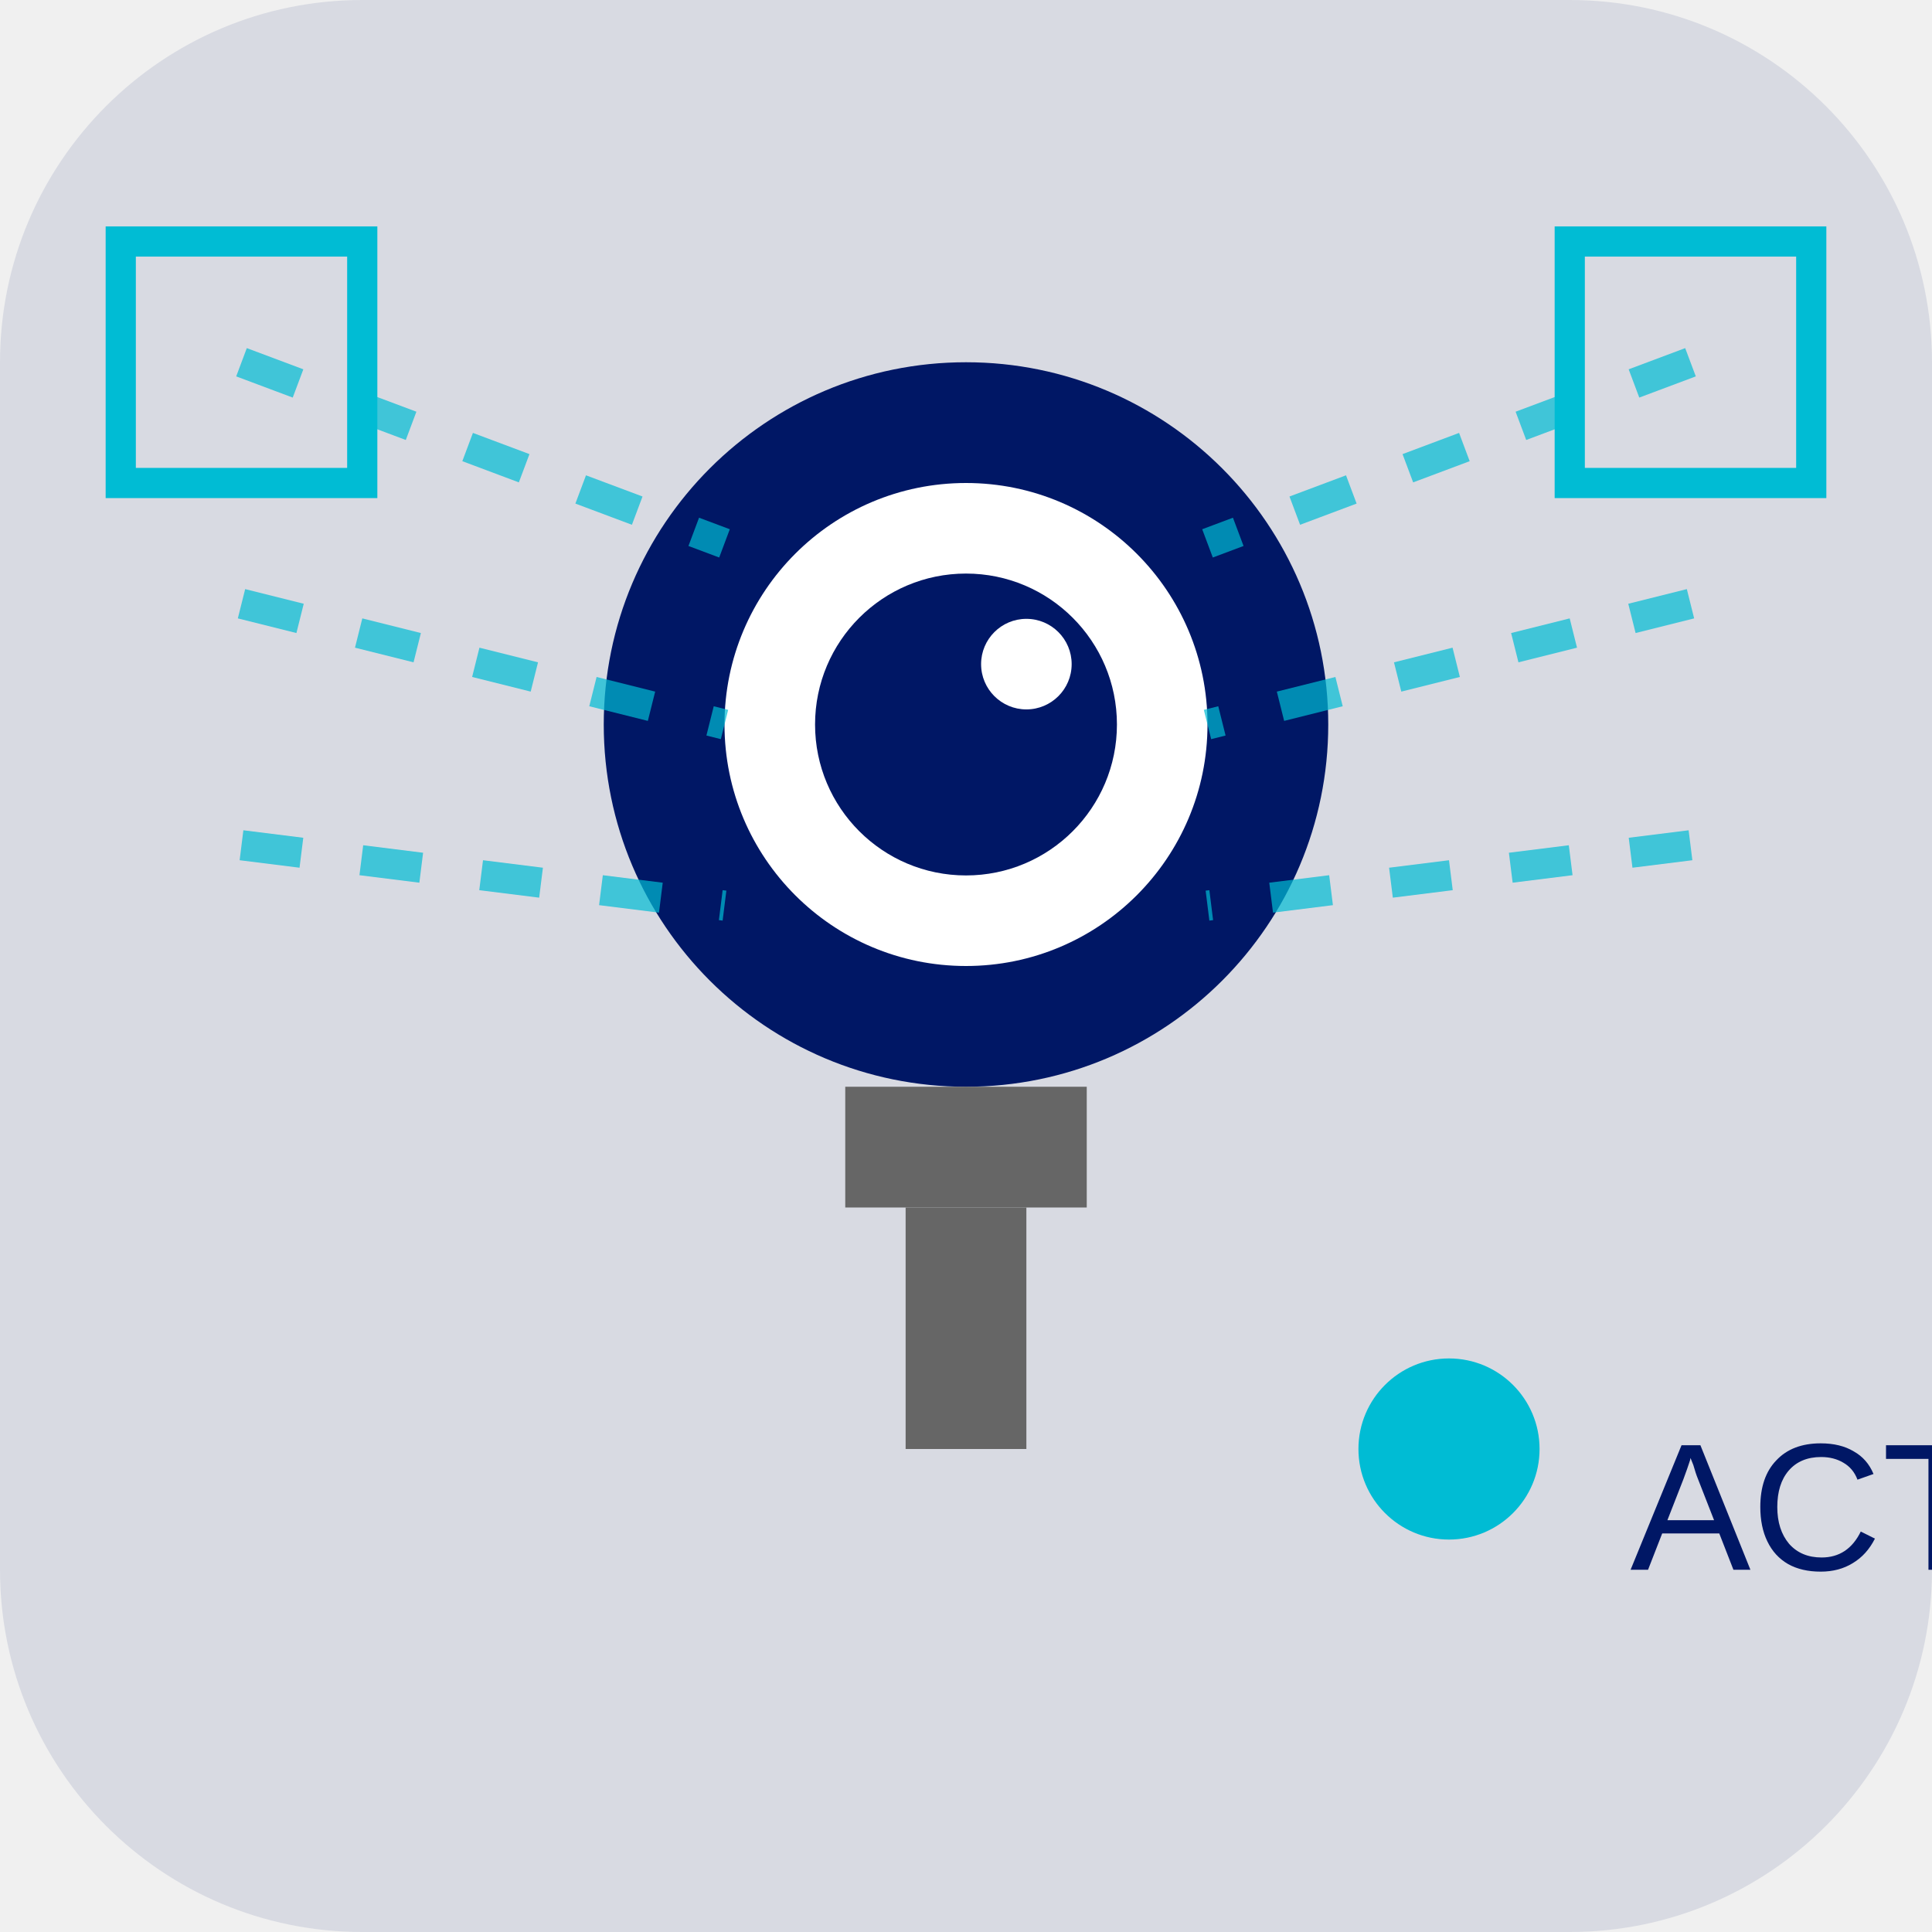
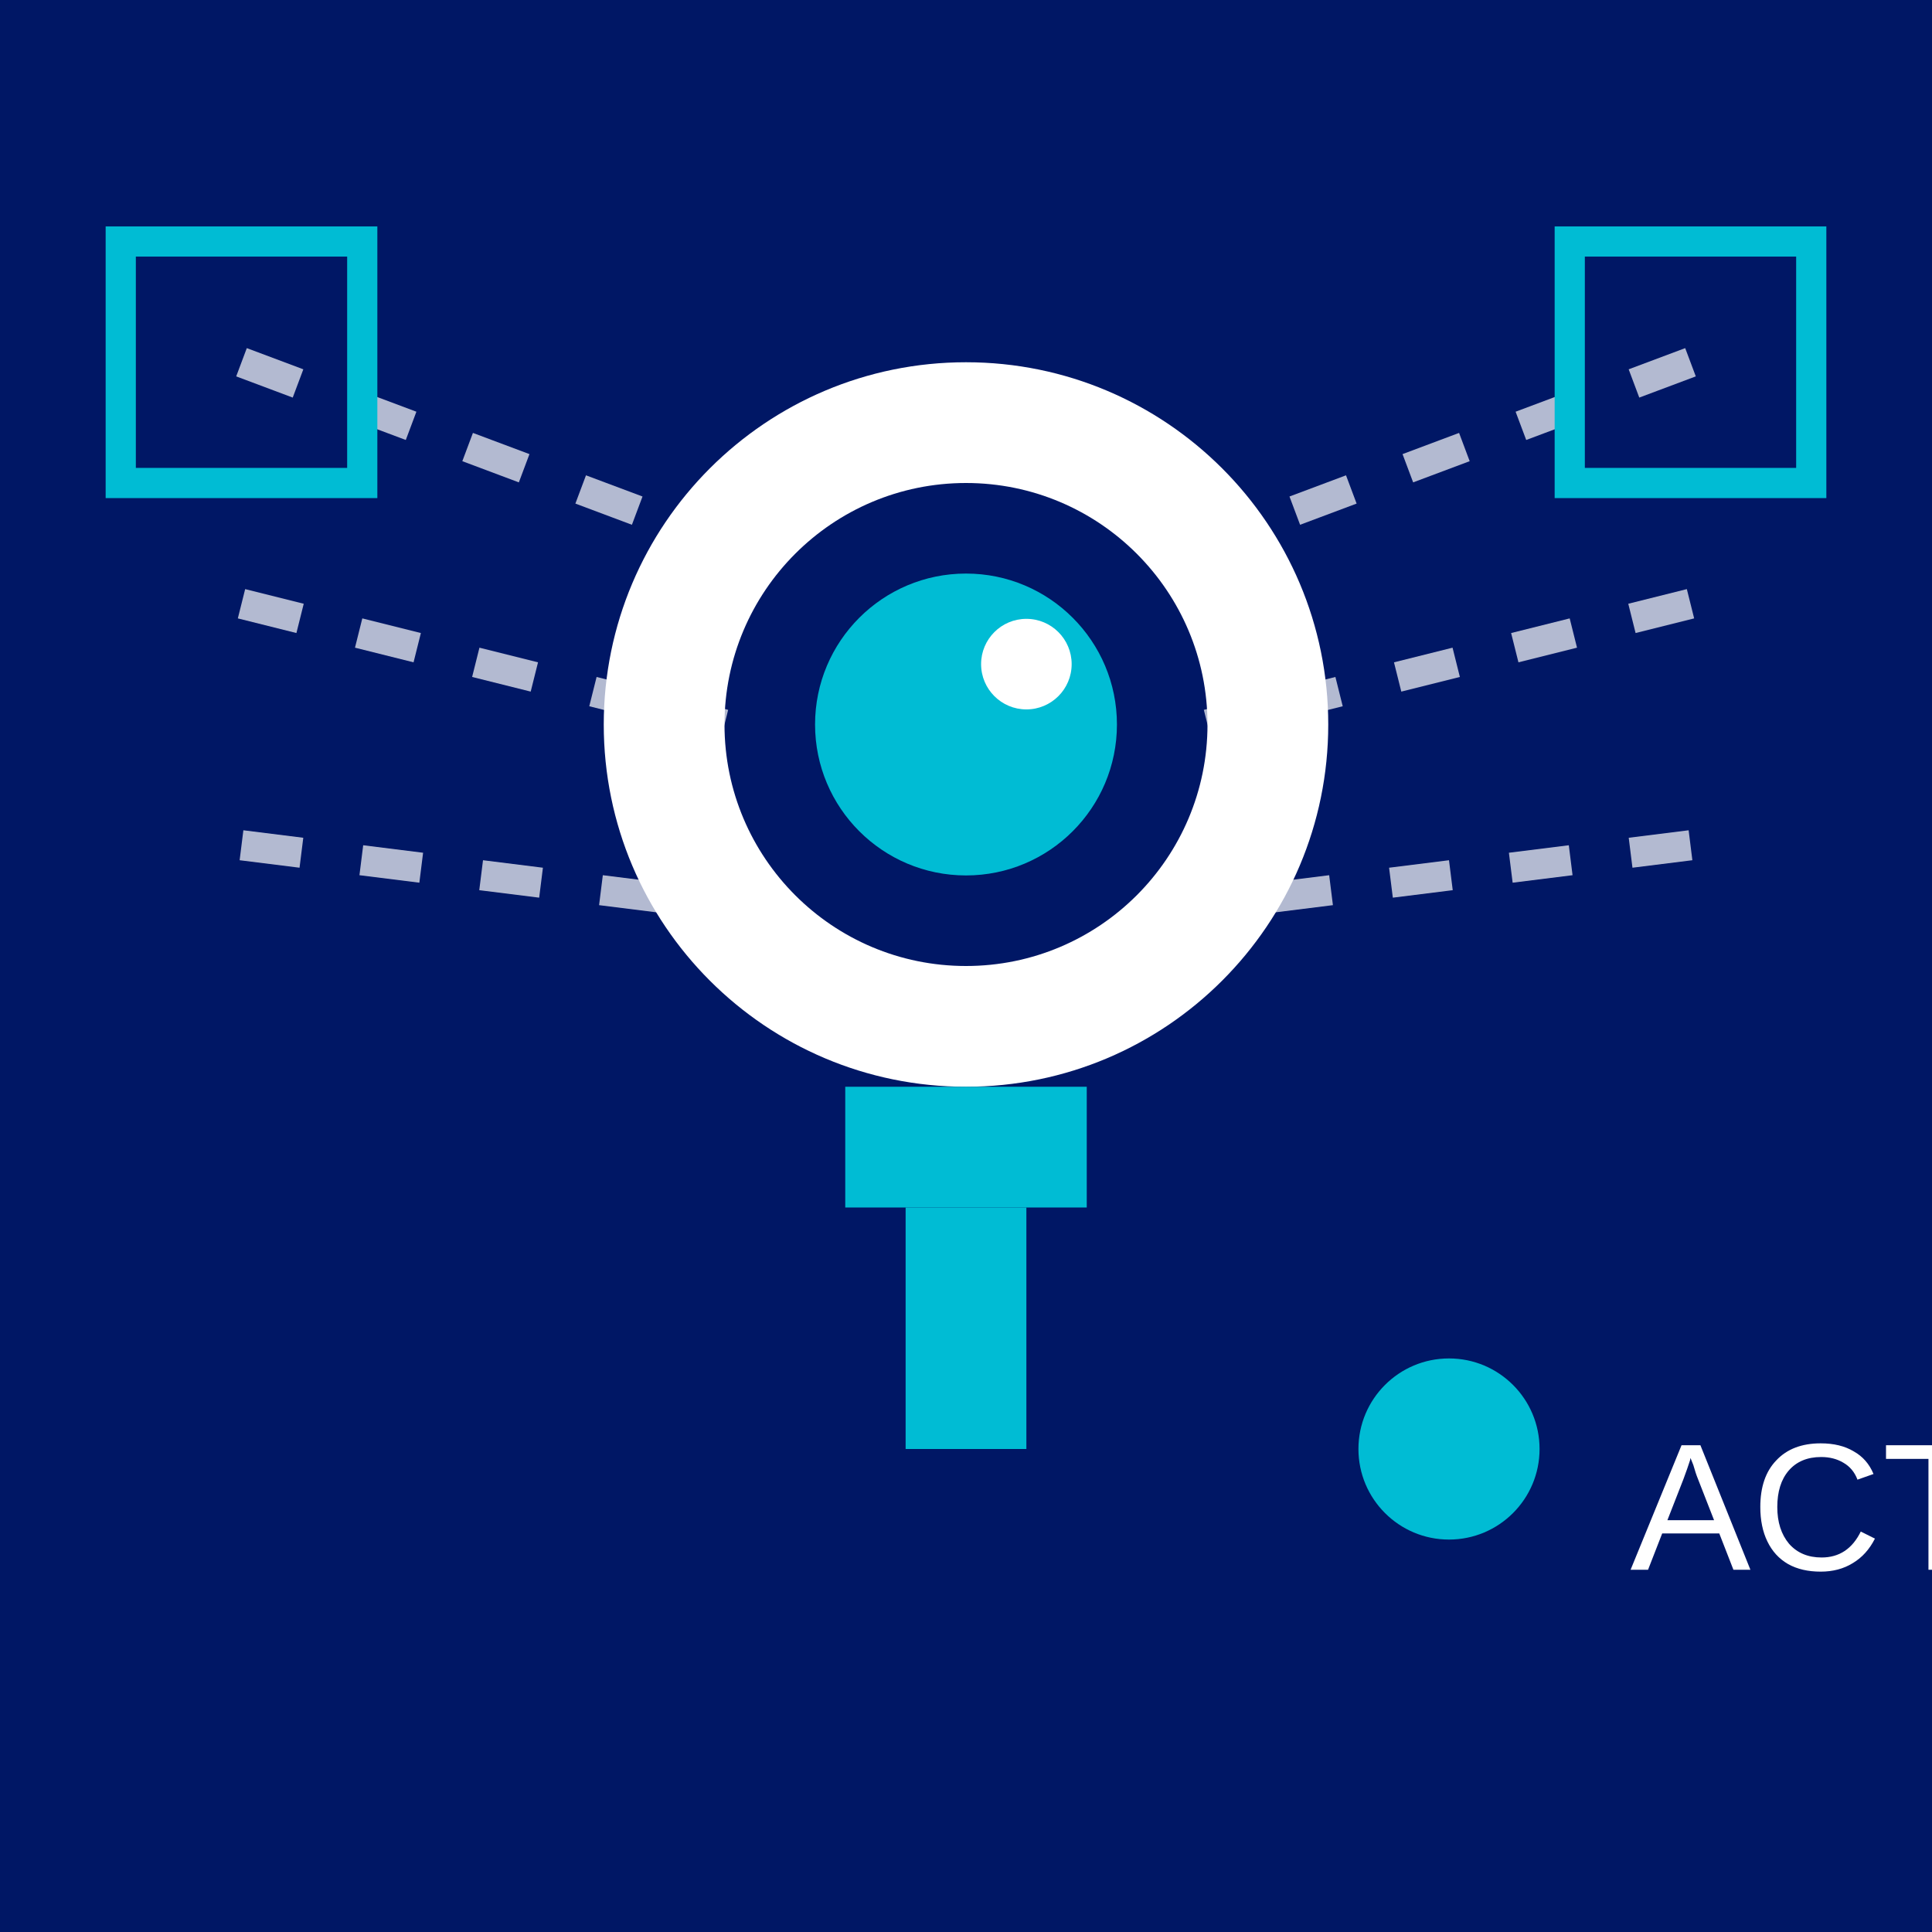
<svg xmlns="http://www.w3.org/2000/svg" width="64" height="64" viewBox="0 0 64 64" fill="none">
-   <rect width="64" height="64" rx="12" fill="#001765" fill-opacity="0.1" />
-   <circle cx="32" cy="24" r="12" fill="#001765" />
-   <circle cx="32" cy="24" r="8" fill="white" />
-   <circle cx="32" cy="24" r="5" fill="#001765" />
+   <rect width="64" height="64" fill="#001765" />
+   <circle cx="32" cy="24" r="12" fill="white" />
+   <circle cx="32" cy="24" r="8" fill="#001765" />
+   <circle cx="32" cy="24" r="5" fill="#00BCD4" />
  <circle cx="34" cy="22" r="1.5" fill="white" />
-   <rect x="28" y="36" width="8" height="4" fill="#666" />
-   <rect x="30" y="40" width="4" height="8" fill="#666" />
+   <rect x="28" y="36" width="8" height="4" fill="#00BCD4" />
+   <rect x="30" y="40" width="4" height="8" fill="#00BCD4" />
  <g opacity="0.7">
-     <line x1="8" y1="12" x2="24" y2="18" stroke="#00BCD4" stroke-width="1" stroke-dasharray="2,2" />
-     <line x1="8" y1="20" x2="24" y2="24" stroke="#00BCD4" stroke-width="1" stroke-dasharray="2,2" />
-     <line x1="8" y1="28" x2="24" y2="30" stroke="#00BCD4" stroke-width="1" stroke-dasharray="2,2" />
-     <line x1="56" y1="12" x2="40" y2="18" stroke="#00BCD4" stroke-width="1" stroke-dasharray="2,2" />
-     <line x1="56" y1="20" x2="40" y2="24" stroke="#00BCD4" stroke-width="1" stroke-dasharray="2,2" />
-     <line x1="56" y1="28" x2="40" y2="30" stroke="#00BCD4" stroke-width="1" stroke-dasharray="2,2" />
+     <line x1="8" y1="12" x2="24" y2="18" stroke="white" stroke-width="1" stroke-dasharray="2,2" />
+     <line x1="8" y1="20" x2="24" y2="24" stroke="white" stroke-width="1" stroke-dasharray="2,2" />
+     <line x1="8" y1="28" x2="24" y2="30" stroke="white" stroke-width="1" stroke-dasharray="2,2" />
+     <line x1="56" y1="12" x2="40" y2="18" stroke="white" stroke-width="1" stroke-dasharray="2,2" />
+     <line x1="56" y1="20" x2="40" y2="24" stroke="white" stroke-width="1" stroke-dasharray="2,2" />
+     <line x1="56" y1="28" x2="40" y2="30" stroke="white" stroke-width="1" stroke-dasharray="2,2" />
  </g>
  <rect x="4" y="8" width="8" height="8" fill="none" stroke="#00BCD4" stroke-width="1" />
  <rect x="52" y="8" width="8" height="8" fill="none" stroke="#00BCD4" stroke-width="1" />
  <circle cx="48" cy="48" r="3" fill="#00BCD4" />
-   <text x="54" y="52" font-family="Arial" font-size="6" fill="#001765">ACTIVE</text>
+   <text x="54" y="52" font-family="Arial" font-size="6" fill="white">ACTIVE</text>
</svg>
